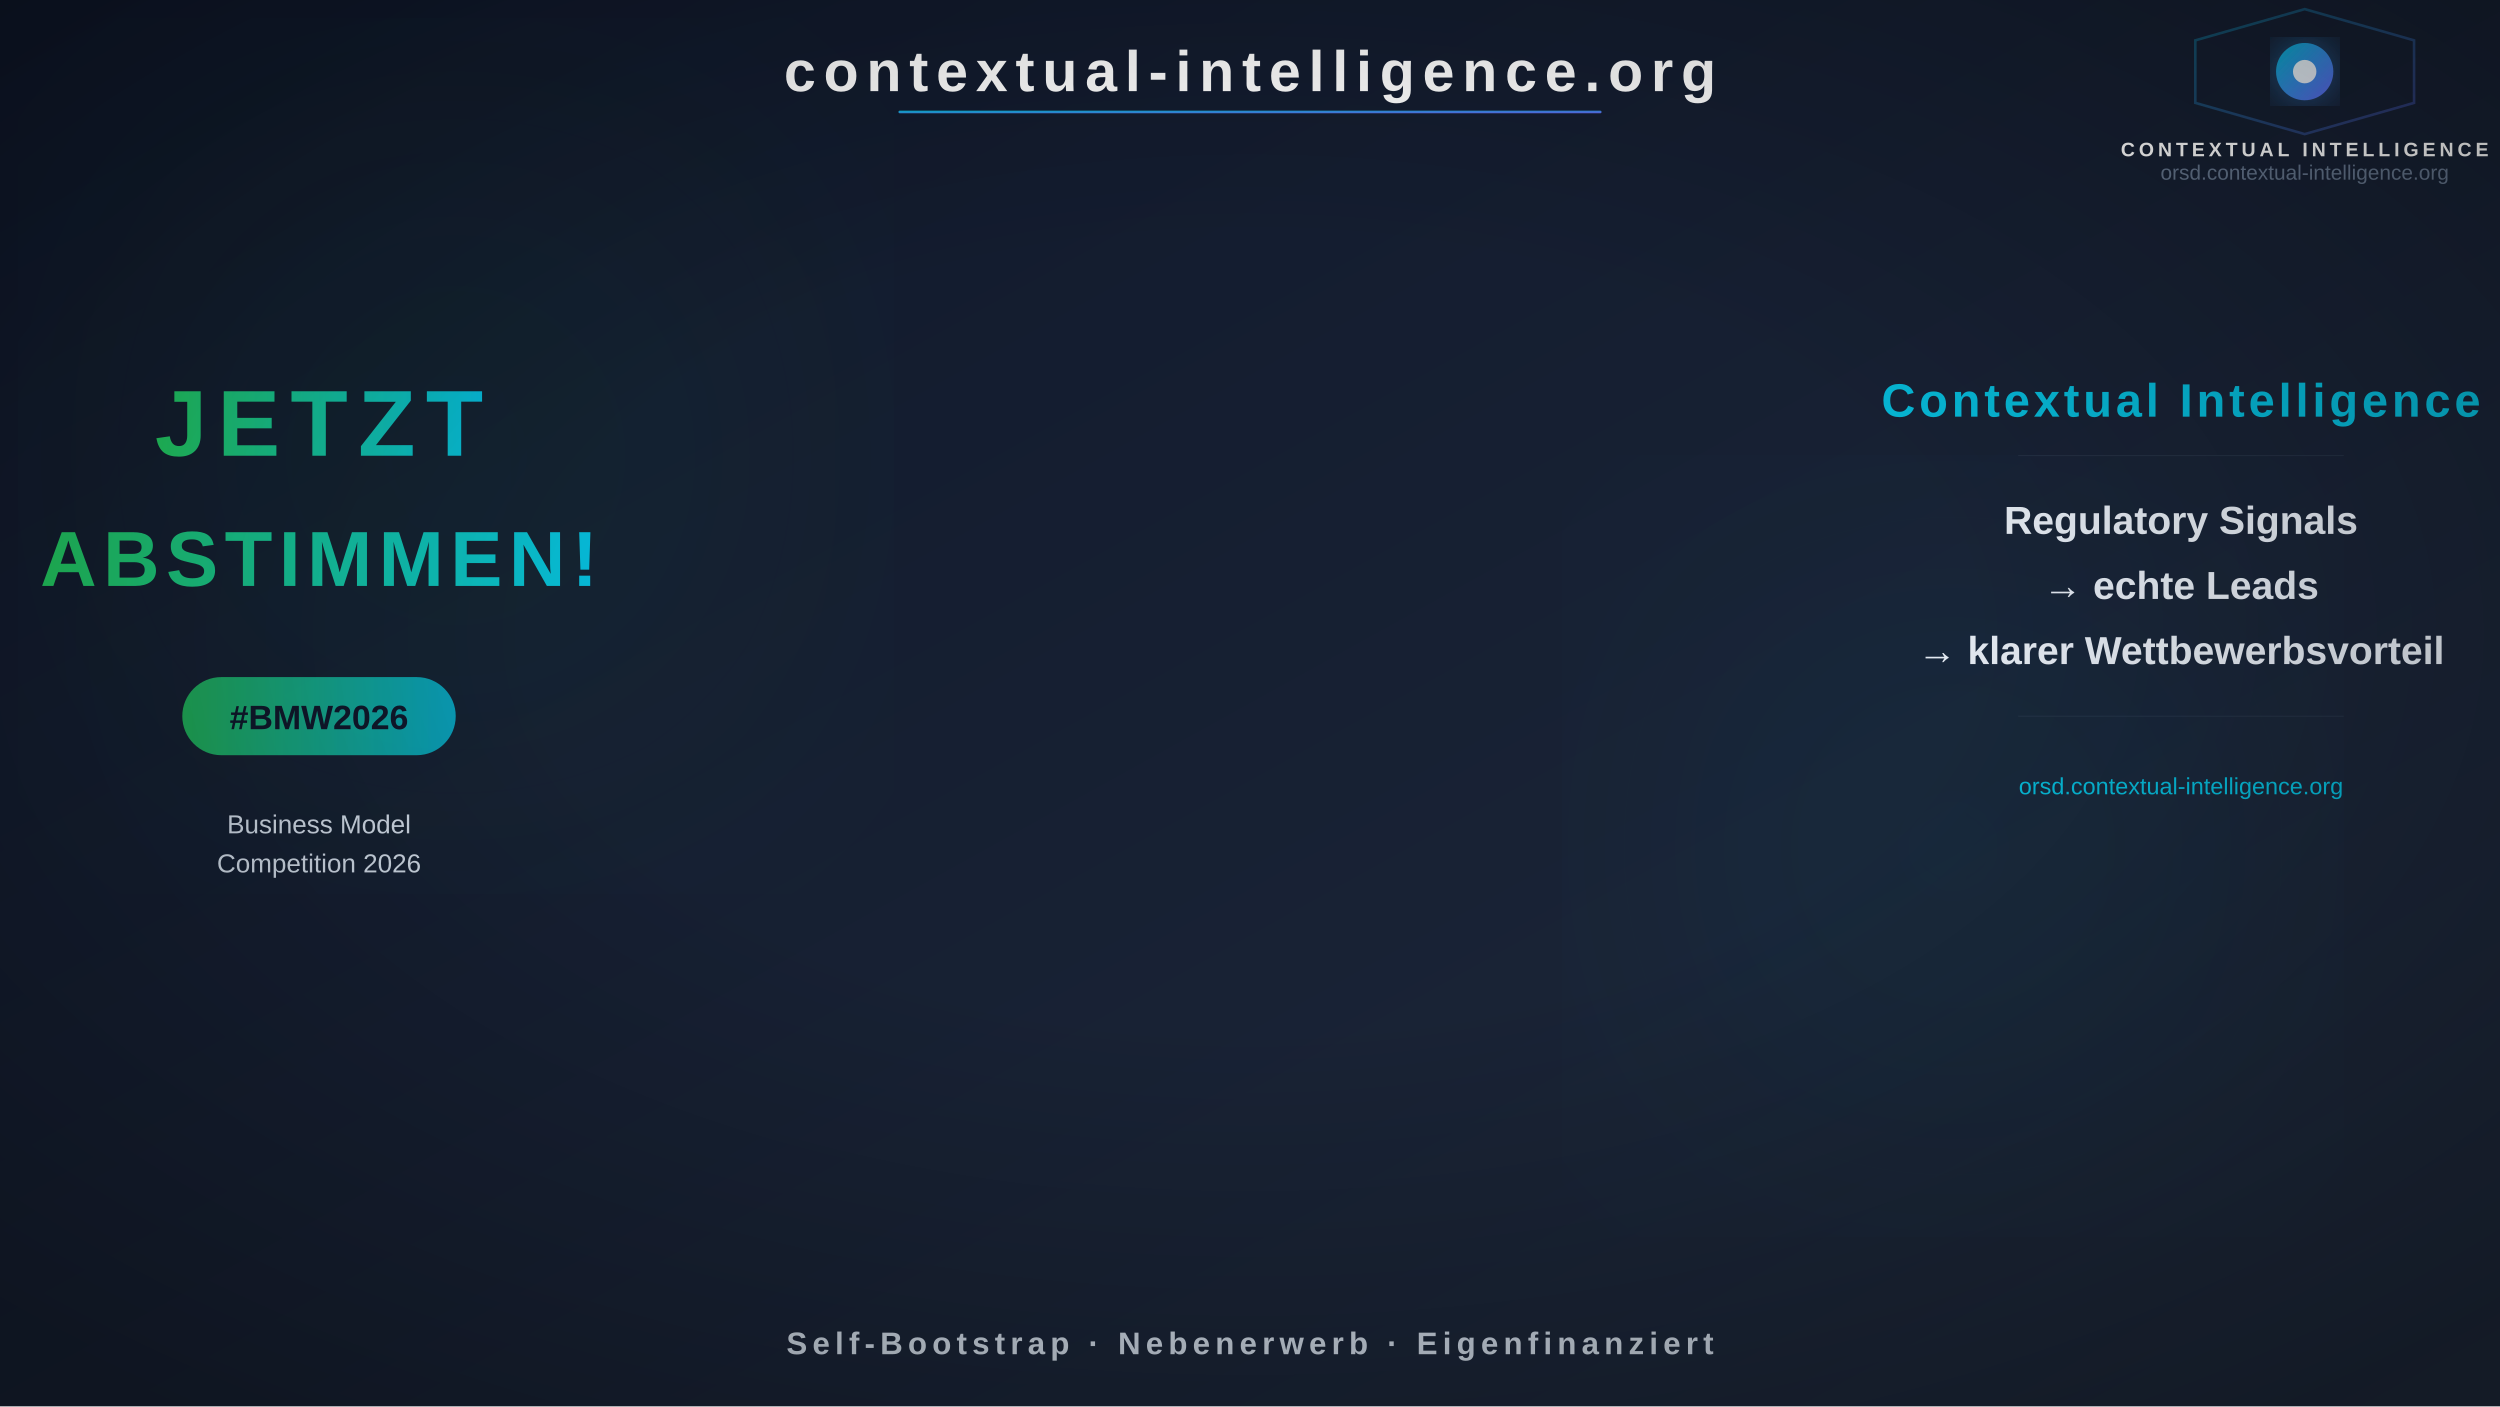
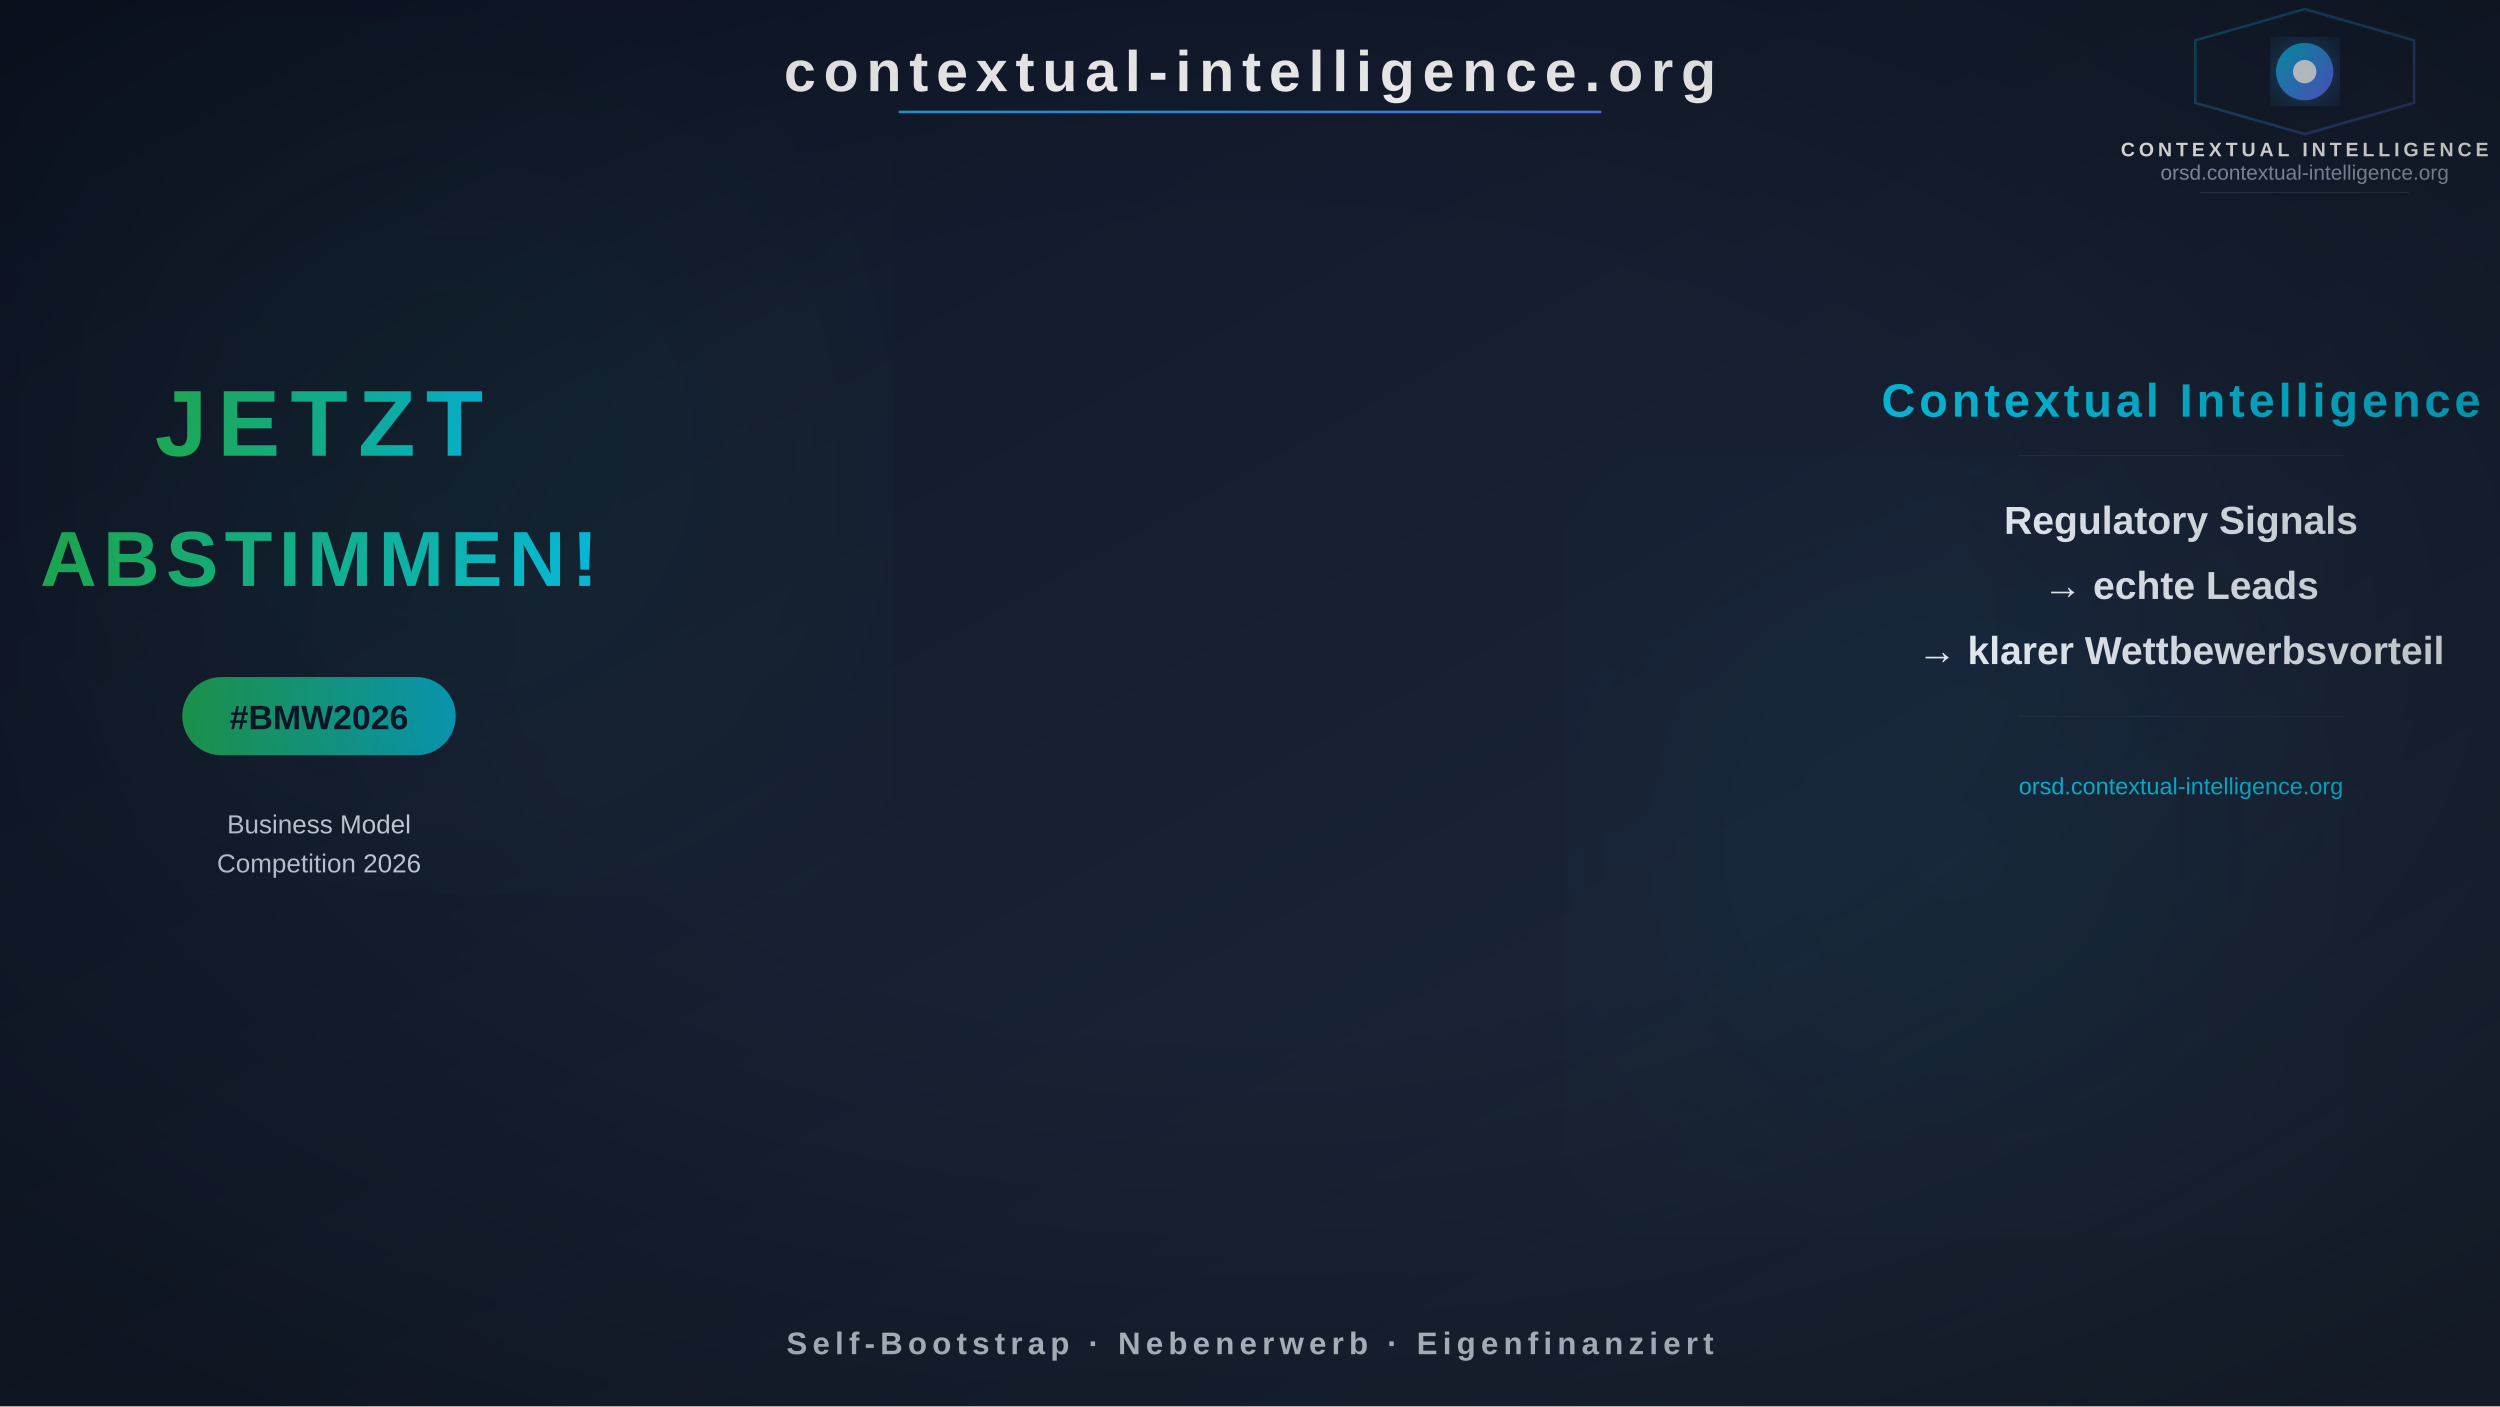
<svg xmlns="http://www.w3.org/2000/svg" viewBox="0 0 1920 1080" width="1920" height="1080">
  <defs>
    <linearGradient id="bg" x1="0%" y1="0%" x2="100%" y2="100%">
      <stop offset="0%" stop-color="#0f172a" />
      <stop offset="100%" stop-color="#1e293b" />
    </linearGradient>
    <linearGradient id="accent" x1="0%" y1="0%" x2="100%" y2="100%">
      <stop offset="0%" stop-color="#06b6d4" />
      <stop offset="100%" stop-color="#6366f1" />
    </linearGradient>
    <linearGradient id="votingGrad" x1="0%" y1="0%" x2="100%" y2="0%">
      <stop offset="0%" stop-color="#22c55e" />
      <stop offset="100%" stop-color="#06b6d4" />
    </linearGradient>
    <filter id="bgBlur">
      <feGaussianBlur stdDeviation="120" />
    </filter>
    <filter id="glow">
      <feGaussianBlur stdDeviation="20" result="b" />
      <feMerge>
        <feMergeNode in="b" />
        <feMergeNode in="SourceGraphic" />
      </feMerge>
    </filter>
    <radialGradient id="vignette" cx="50%" cy="45%" r="70%">
      <stop offset="40%" stop-color="#000" stop-opacity="0" />
      <stop offset="100%" stop-color="#000" stop-opacity="0.35" />
    </radialGradient>
  </defs>
  <rect width="1920" height="1080" fill="url(#bg)" />
  <circle cx="350" cy="350" r="280" fill="#22c55e" opacity="0.04" filter="url(#bgBlur)" />
  <circle cx="1500" cy="650" r="250" fill="#06b6d4" opacity="0.04" filter="url(#bgBlur)" />
  <g transform="translate(1770, 55)">
    <polygon points="0,-48 84,-24 84,24 0,48 -84,24 -84,-24" fill="none" stroke="url(#accent)" stroke-width="2" opacity="0.35" />
    <circle cx="0" cy="0" r="22" fill="url(#accent)" filter="url(#glow)" />
    <circle cx="0" cy="0" r="9" fill="#ffffff" opacity="0.9" />
  </g>
  <text x="1770" y="120" font-family="'Segoe UI','Helvetica Neue',Arial,sans-serif" font-size="15" font-weight="700" fill="#ffffff" letter-spacing="3" text-anchor="middle">CONTEXTUAL INTELLIGENCE</text>
-   <text x="1770" y="138" font-family="'Segoe UI',Arial,sans-serif" font-size="16" fill="#64748b" text-anchor="middle">orsd.contextual-intelligence.org</text>
+   <text x="1770" y="138" font-family="'Segoe UI',Arial,sans-serif" font-size="16" fill="#94a3b8" text-anchor="middle">orsd.contextual-intelligence.org</text>
+   <line x1="1690" y1="148" x2="1850" y2="148" stroke="#94a3b8" stroke-width="0.5" opacity="0.3" />
  <text x="960" y="70" font-family="'Segoe UI','Helvetica Neue',Arial,sans-serif" font-size="44" font-weight="700" fill="#ffffff" letter-spacing="6" text-anchor="middle">contextual-intelligence.org</text>
  <rect x="690" y="85" width="540" height="2" fill="url(#accent)" rx="1" />
  <line x1="420" y1="120" x2="420" y2="1000" stroke="url(#accent)" stroke-width="1" opacity="0.15" />
  <line x1="1500" y1="120" x2="1500" y2="1000" stroke="url(#accent)" stroke-width="1" opacity="0.15" />
  <text x="245" y="350" font-family="'Segoe UI',Arial,sans-serif" font-size="72" font-weight="700" fill="url(#votingGrad)" text-anchor="middle" letter-spacing="8">JETZT</text>
  <text x="245" y="450" font-family="'Segoe UI',Arial,sans-serif" font-size="60" font-weight="800" fill="url(#votingGrad)" text-anchor="middle" letter-spacing="5">ABSTIMMEN!</text>
  <rect x="140" y="520" width="210" height="60" rx="30" fill="url(#votingGrad)" opacity="0.8" />
  <text x="245" y="560" font-family="'Segoe UI',Arial,sans-serif" font-size="26" font-weight="700" fill="#0f172a" text-anchor="middle">#BMW2026</text>
  <text x="245" y="640" font-family="'Segoe UI',Arial,sans-serif" font-size="20" fill="#cbd5e1" text-anchor="middle">Business Model</text>
  <text x="245" y="670" font-family="'Segoe UI',Arial,sans-serif" font-size="20" fill="#cbd5e1" text-anchor="middle">Competition 2026</text>
  <text x="1675" y="320" font-family="'Segoe UI','Helvetica Neue',Arial,sans-serif" font-size="36" font-weight="700" fill="#06b6d4" text-anchor="middle" letter-spacing="3">Contextual Intelligence</text>
  <line x1="1550" y1="350" x2="1800" y2="350" stroke="#475569" stroke-width="0.5" opacity="0.4" />
  <text x="1675" y="410" font-family="'Segoe UI','Helvetica Neue',Arial,sans-serif" font-size="30" font-weight="600" fill="#e2e8f0" text-anchor="middle">Regulatory Signals</text>
  <text x="1675" y="460" font-family="'Segoe UI','Helvetica Neue',Arial,sans-serif" font-size="30" font-weight="600" fill="#e2e8f0" text-anchor="middle">→ echte Leads</text>
  <text x="1675" y="510" font-family="'Segoe UI','Helvetica Neue',Arial,sans-serif" font-size="30" font-weight="600" fill="#e2e8f0" text-anchor="middle">→ klarer Wettbewerbsvorteil</text>
  <line x1="1550" y1="550" x2="1800" y2="550" stroke="#475569" stroke-width="0.5" opacity="0.4" />
  <text x="1675" y="610" font-family="'Segoe UI',Arial,sans-serif" font-size="18" fill="#06b6d4" text-anchor="middle">orsd.contextual-intelligence.org</text>
  <text x="960" y="1040" font-family="'Segoe UI','Helvetica Neue',Arial,sans-serif" font-size="24" font-weight="600" fill="#cbd5e1" text-anchor="middle" letter-spacing="4">Self-Bootstrap · Nebenerwerb · Eigenfinanziert</text>
  <rect width="1920" height="1080" fill="url(#vignette)" pointer-events="none" />
</svg>
